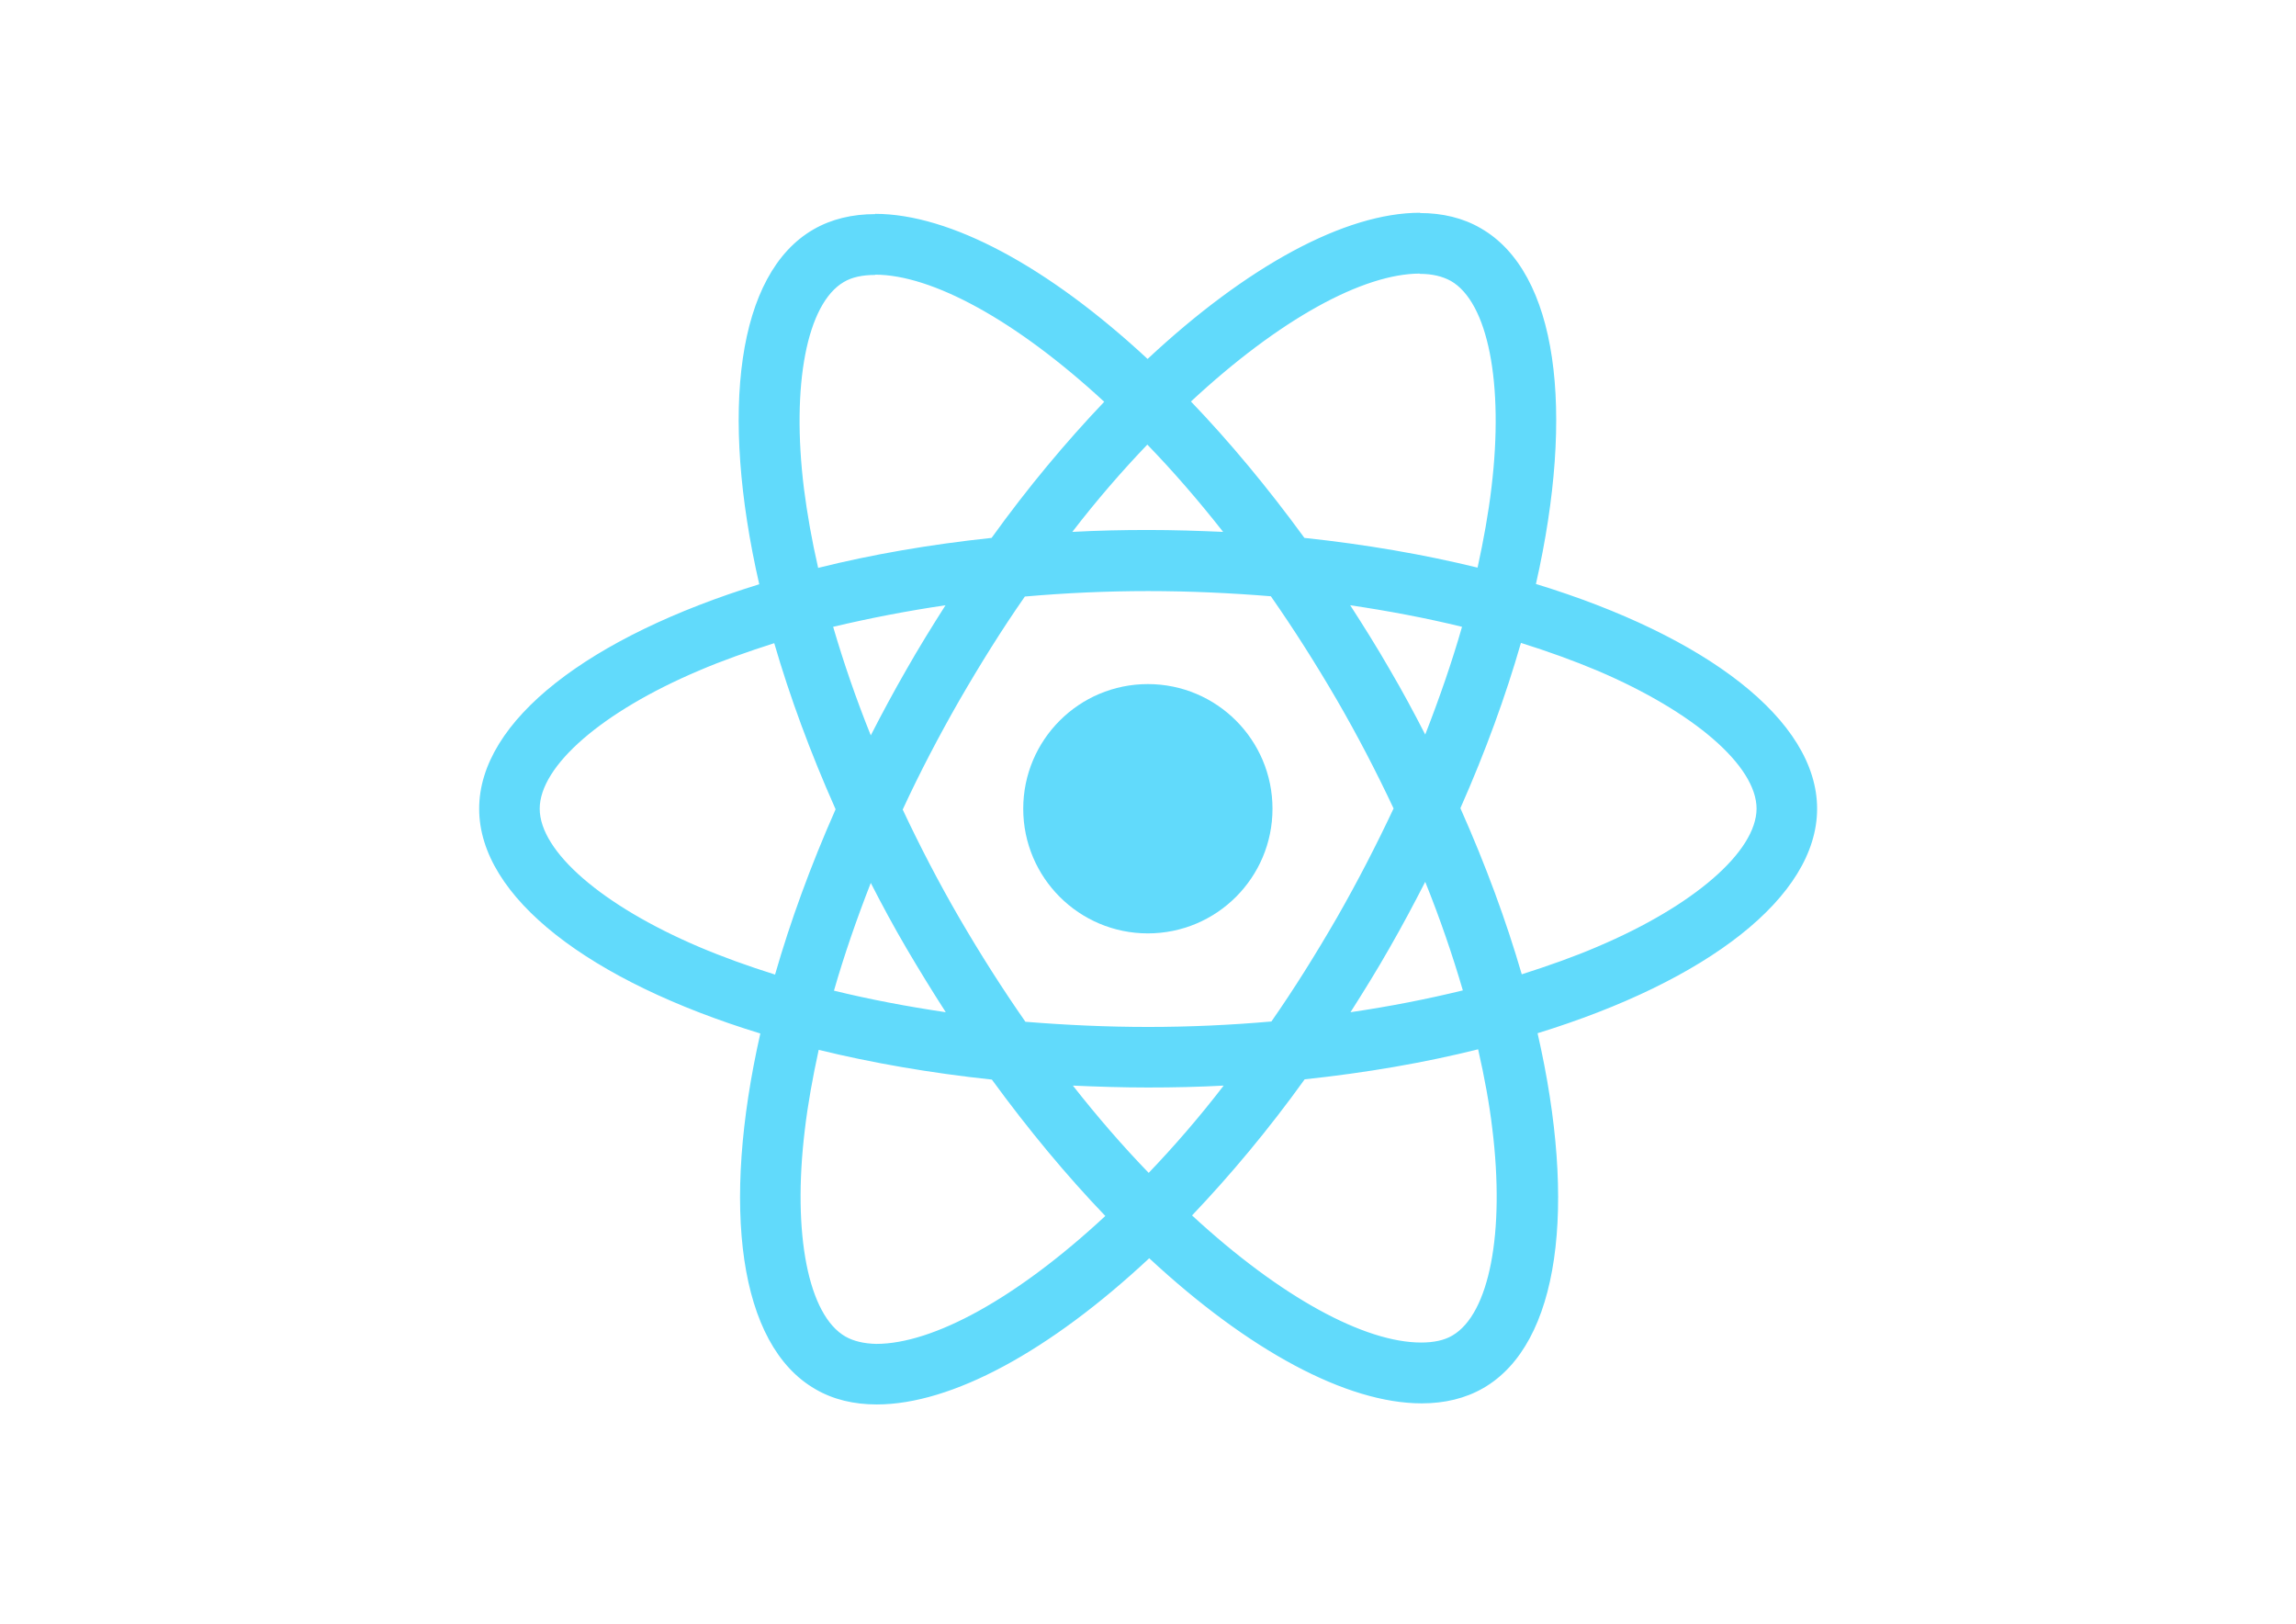
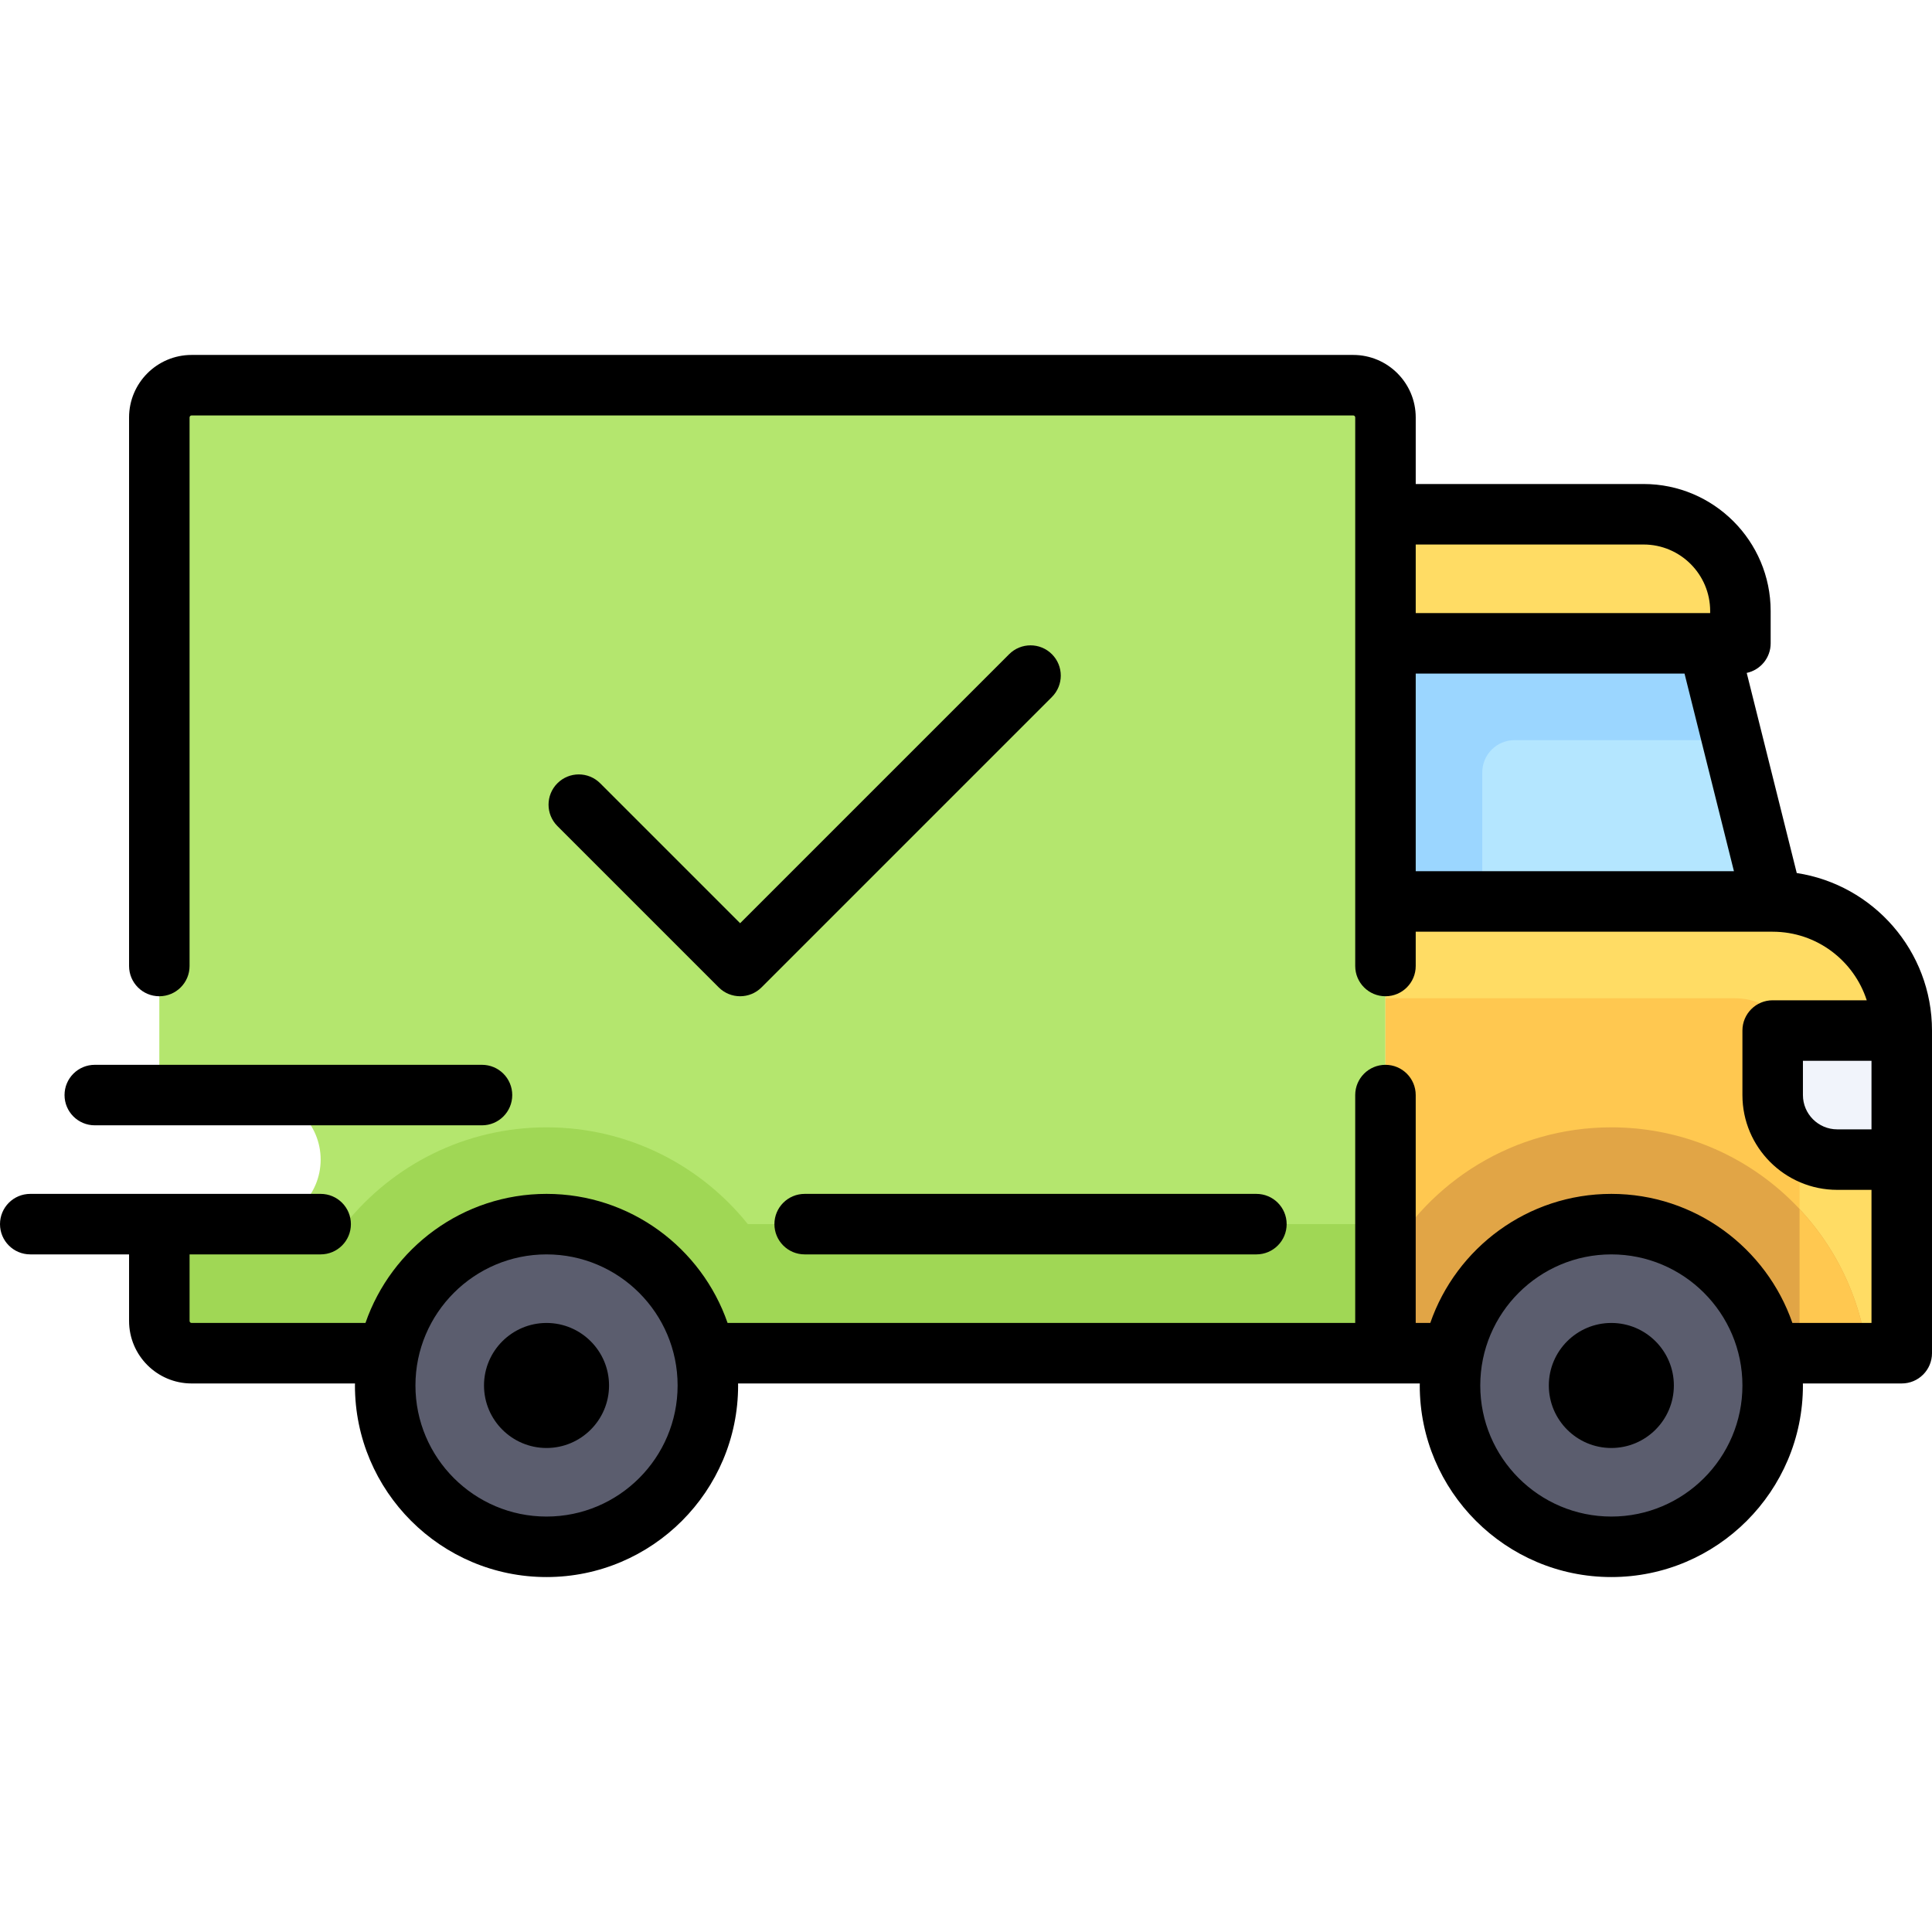
- <svg xmlns="http://www.w3.org/2000/svg" viewBox="0 0 841.9 595.3">
-   <g fill="#61DAFB">
-     <path d="M666.3 296.5c0-32.5-40.7-63.3-103.1-82.4 14.4-63.6 8-114.2-20.2-130.4-6.5-3.8-14.1-5.6-22.4-5.6v22.3c4.6 0 8.3.9 11.4 2.6 13.6 7.8 19.5 37.5 14.9 75.7-1.1 9.4-2.9 19.3-5.1 29.4-19.6-4.8-41-8.5-63.5-10.9-13.5-18.5-27.5-35.3-41.6-50 32.6-30.3 63.2-46.9 84-46.9V78c-27.5 0-63.5 19.6-99.9 53.6-36.4-33.8-72.4-53.2-99.9-53.2v22.3c20.7 0 51.4 16.5 84 46.6-14 14.7-28 31.4-41.3 49.9-22.6 2.4-44 6.1-63.6 11-2.3-10-4-19.7-5.2-29-4.7-38.2 1.1-67.9 14.6-75.8 3-1.8 6.9-2.6 11.5-2.6V78.5c-8.4 0-16 1.8-22.6 5.6-28.1 16.2-34.4 66.7-19.9 130.1-62.2 19.2-102.7 49.9-102.7 82.3 0 32.5 40.7 63.3 103.1 82.4-14.4 63.6-8 114.2 20.2 130.4 6.5 3.8 14.1 5.6 22.5 5.6 27.5 0 63.5-19.6 99.9-53.6 36.4 33.8 72.4 53.2 99.9 53.2 8.4 0 16-1.8 22.6-5.6 28.1-16.2 34.4-66.7 19.9-130.1 62-19.1 102.5-49.9 102.5-82.3zm-130.2-66.7c-3.7 12.9-8.3 26.2-13.5 39.5-4.1-8-8.4-16-13.1-24-4.6-8-9.5-15.8-14.4-23.4 14.2 2.1 27.9 4.7 41 7.9zm-45.8 106.5c-7.8 13.5-15.8 26.3-24.1 38.2-14.9 1.3-30 2-45.2 2-15.1 0-30.2-.7-45-1.9-8.3-11.9-16.4-24.6-24.2-38-7.6-13.1-14.5-26.4-20.8-39.8 6.2-13.4 13.2-26.8 20.7-39.9 7.8-13.5 15.8-26.3 24.1-38.2 14.9-1.3 30-2 45.2-2 15.1 0 30.2.7 45 1.9 8.3 11.9 16.4 24.6 24.2 38 7.6 13.1 14.5 26.4 20.8 39.8-6.3 13.4-13.2 26.8-20.7 39.9zm32.3-13c5.4 13.4 10 26.8 13.8 39.8-13.1 3.2-26.9 5.9-41.2 8 4.9-7.7 9.8-15.6 14.4-23.7 4.6-8 8.9-16.1 13-24.1zM421.2 430c-9.3-9.6-18.6-20.3-27.8-32 9 .4 18.2.7 27.5.7 9.4 0 18.7-.2 27.8-.7-9 11.7-18.3 22.4-27.5 32zm-74.4-58.9c-14.2-2.1-27.9-4.7-41-7.9 3.7-12.9 8.3-26.2 13.5-39.5 4.1 8 8.4 16 13.1 24 4.7 8 9.5 15.8 14.4 23.4zM420.7 163c9.3 9.6 18.6 20.3 27.8 32-9-.4-18.2-.7-27.5-.7-9.4 0-18.7.2-27.8.7 9-11.7 18.3-22.4 27.5-32zm-74 58.9c-4.9 7.7-9.8 15.6-14.4 23.7-4.6 8-8.9 16-13 24-5.4-13.4-10-26.8-13.8-39.8 13.1-3.1 26.9-5.8 41.2-7.9zm-90.5 125.2c-35.4-15.1-58.3-34.9-58.3-50.6 0-15.7 22.9-35.6 58.3-50.6 8.6-3.7 18-7 27.7-10.1 5.7 19.6 13.2 40 22.5 60.9-9.2 20.8-16.6 41.1-22.2 60.6-9.9-3.1-19.3-6.5-28-10.2zM310 490c-13.6-7.8-19.5-37.5-14.9-75.7 1.1-9.4 2.9-19.3 5.1-29.4 19.6 4.8 41 8.5 63.5 10.9 13.5 18.5 27.5 35.3 41.6 50-32.6 30.3-63.2 46.9-84 46.9-4.5-.1-8.3-1-11.3-2.7zm237.2-76.2c4.7 38.2-1.1 67.9-14.6 75.8-3 1.8-6.9 2.6-11.5 2.6-20.7 0-51.4-16.5-84-46.6 14-14.7 28-31.4 41.3-49.9 22.6-2.4 44-6.1 63.6-11 2.3 10.1 4.1 19.8 5.2 29.1zm38.5-66.7c-8.6 3.7-18 7-27.7 10.1-5.7-19.6-13.2-40-22.5-60.9 9.2-20.8 16.6-41.1 22.2-60.6 9.9 3.1 19.3 6.5 28.1 10.2 35.4 15.1 58.3 34.9 58.3 50.6-.1 15.7-23 35.6-58.4 50.6zM320.8 78.4z" />
-     <circle cx="420.9" cy="296.5" r="45.7" />
-     <path d="M520.5 78.1z" />
-   </g>
+ <svg xmlns="http://www.w3.org/2000/svg" version="1.1" id="Layer_1" x="0px" y="0px" viewBox="0 0 512 512" style="enable-background:new 0 0 512 512;" xml:space="preserve">
+   <path style="fill:#B4E66E;" d="M358.614,102.079H50.772c-4.722,0-8.551,3.829-8.551,8.551v179.574h25.653  c9.445,0,17.102,7.656,17.102,17.102c0,9.445-7.658,17.102-17.102,17.102H42.221v25.653c0,4.722,3.829,8.551,8.551,8.551h316.393  V110.63C367.165,105.908,363.336,102.079,358.614,102.079z" />
+   <path style="fill:#FFDC64;" d="M469.779,238.898H367.165v119.716h136.818v-85.512C503.983,254.212,488.669,238.898,469.779,238.898z  " />
+   <path style="fill:#FFC850;" d="M367.165,264.551h92.638c9.446,0,17.102,7.656,17.102,17.102v76.96h-109.74V264.551z" />
+   <path style="fill:#FFDC64;" d="M435.574,136.284h-68.409v34.205h94.063v-8.551C461.228,147.769,449.742,136.284,435.574,136.284z" />
+   <polygon style="fill:#B4E6FF;" points="469.779,238.898 452.676,170.489 367.165,170.489 367.165,238.898 " />
+   <path style="fill:#F1F4FB;" d="M469.779,273.102h34.205v34.205h-17.102c-9.446,0-17.102-7.656-17.102-17.102V273.102z" />
+   <path style="fill:#E1A546;" d="M427.023,298.756c-25.772,0-48.194,14.265-59.858,35.317v24.541h127.676  C490.624,324.877,461.902,298.756,427.023,298.756z" />
+   <path style="fill:#FFC850;" d="M476.904,320.412v38.202h17.937C493.005,343.925,486.518,330.686,476.904,320.412z" />
+   <circle style="fill:#5B5D6E;" cx="427.023" cy="367.165" r="42.756" />
+   <path style="fill:#9BD6FF;" d="M401.37,196.142h57.72l-6.413-25.653h-85.511v68.409h25.653v-34.205  C392.818,199.971,396.647,196.142,401.37,196.142z" />
+   <path style="fill:#A0D755;" d="M144.835,298.756c-21.593,0-40.819,10.028-53.355,25.653H67.875H42.221v25.653  c0,4.722,3.829,8.551,8.551,8.551h316.393v-34.205H198.19C185.654,308.784,166.428,298.756,144.835,298.756z" />
+   <circle style="fill:#5B5D6E;" cx="144.835" cy="367.165" r="42.756" />
+   <path d="M476.158,231.363l-13.259-53.035c3.625-0.77,6.345-3.986,6.345-7.839v-8.551c0-18.566-15.105-33.67-33.67-33.67h-60.392  V110.63c0-9.136-7.432-16.568-16.568-16.568H50.772c-9.136,0-16.568,7.432-16.568,16.568V256c0,4.427,3.589,8.017,8.017,8.017  s8.017-3.589,8.017-8.017V110.63c0-0.295,0.239-0.534,0.534-0.534h307.841c0.295,0,0.534,0.239,0.534,0.534v145.372  c0,4.427,3.589,8.017,8.017,8.017c4.427,0,8.017-3.589,8.017-8.017v-9.088h94.569c0.007,0,0.014,0.002,0.021,0.002  c0.007,0,0.015-0.001,0.022-0.001c11.637,0.007,21.518,7.646,24.912,18.171h-24.928c-4.427,0-8.017,3.589-8.017,8.017v17.102  c0,13.851,11.268,25.119,25.119,25.119h9.086v35.273h-20.962c-6.886-19.882-25.787-34.205-47.982-34.205  s-41.097,14.322-47.982,34.205h-3.86v-60.392c0-4.427-3.589-8.017-8.017-8.017c-4.427,0-8.017,3.589-8.017,8.017v60.391H192.817  c-6.886-19.883-25.787-34.205-47.982-34.205s-41.097,14.322-47.982,34.205H50.772c-0.295,0-0.534-0.239-0.534-0.534v-17.637h34.739  c4.427,0,8.017-3.589,8.017-8.017c0-4.427-3.589-8.017-8.017-8.017H8.017c-4.427,0-8.017,3.589-8.017,8.017  c0,4.427,3.589,8.017,8.017,8.017h26.188v17.637c0,9.136,7.432,16.568,16.568,16.568h43.304c-0.002,0.178-0.014,0.355-0.014,0.534  c0,27.996,22.777,50.772,50.772,50.772s50.772-22.776,50.772-50.772c0-0.18-0.012-0.356-0.014-0.534h180.67  c-0.002,0.178-0.014,0.355-0.014,0.534c0,27.996,22.777,50.772,50.772,50.772c27.995,0,50.772-22.776,50.772-50.772  c0-0.18-0.012-0.356-0.014-0.534h26.203c4.427,0,8.017-3.589,8.017-8.017v-85.512C512,251.99,496.423,234.448,476.158,231.363z   M375.182,178.505h71.235l13.094,52.376h-84.329V178.505z M435.574,144.301c9.725,0,17.637,7.912,17.637,17.637v0.534h-78.029  v-18.171H435.574z M144.835,401.904c-19.155,0-34.739-15.583-34.739-34.739c0-19.156,15.584-34.739,34.739-34.739  c19.155,0,34.739,15.583,34.739,34.739C179.574,386.321,163.99,401.904,144.835,401.904z M427.023,401.904  c-19.155,0-34.739-15.583-34.739-34.739c0-19.156,15.584-34.739,34.739-34.739c19.155,0,34.739,15.583,34.739,34.739  C461.762,386.321,446.178,401.904,427.023,401.904z M486.881,299.29c-5.01,0-9.086-4.076-9.086-9.086v-9.086h18.171v18.171H486.881z  " />
+   <path d="M144.835,350.597c-9.136,0-16.568,7.432-16.568,16.568c0,9.136,7.432,16.568,16.568,16.568  c9.136,0,16.568-7.432,16.568-16.568C161.403,358.029,153.971,350.597,144.835,350.597z" />
+   <path d="M427.023,350.597c-9.136,0-16.568,7.432-16.568,16.568c0,9.136,7.432,16.568,16.568,16.568s16.568-7.432,16.568-16.568  C443.591,358.029,436.159,350.597,427.023,350.597z" />
+   <path d="M205.228,324.409c0,4.427,3.589,8.017,8.017,8.017H332.96c4.427,0,8.017-3.589,8.017-8.017c0-4.427-3.589-8.017-8.017-8.017  H213.244C208.817,316.392,205.228,319.982,205.228,324.409z" />
+   <path d="M25.119,298.221h102.614c4.427,0,8.017-3.589,8.017-8.017c0-4.427-3.589-8.017-8.017-8.017H25.119  c-4.427,0-8.017,3.589-8.017,8.017C17.102,294.632,20.692,298.221,25.119,298.221z" />
+   <path d="M267.434,173.371l-71.292,71.291l-37.087-37.087c-3.131-3.131-8.207-3.131-11.337,0c-3.131,3.131-3.131,8.206,0,11.337  l42.756,42.756c1.565,1.566,3.617,2.348,5.668,2.348s4.103-0.782,5.668-2.348l76.96-76.96c3.131-3.131,3.131-8.206,0-11.337  C275.641,170.241,270.564,170.241,267.434,173.371z" />
+   <g>
+ </g>
+   <g>
+ </g>
+   <g>
+ </g>
+   <g>
+ </g>
+   <g>
+ </g>
+   <g>
+ </g>
+   <g>
+ </g>
+   <g>
+ </g>
+   <g>
+ </g>
+   <g>
+ </g>
+   <g>
+ </g>
+   <g>
+ </g>
+   <g>
+ </g>
+   <g>
+ </g>
+   <g>
+ </g>
</svg>
